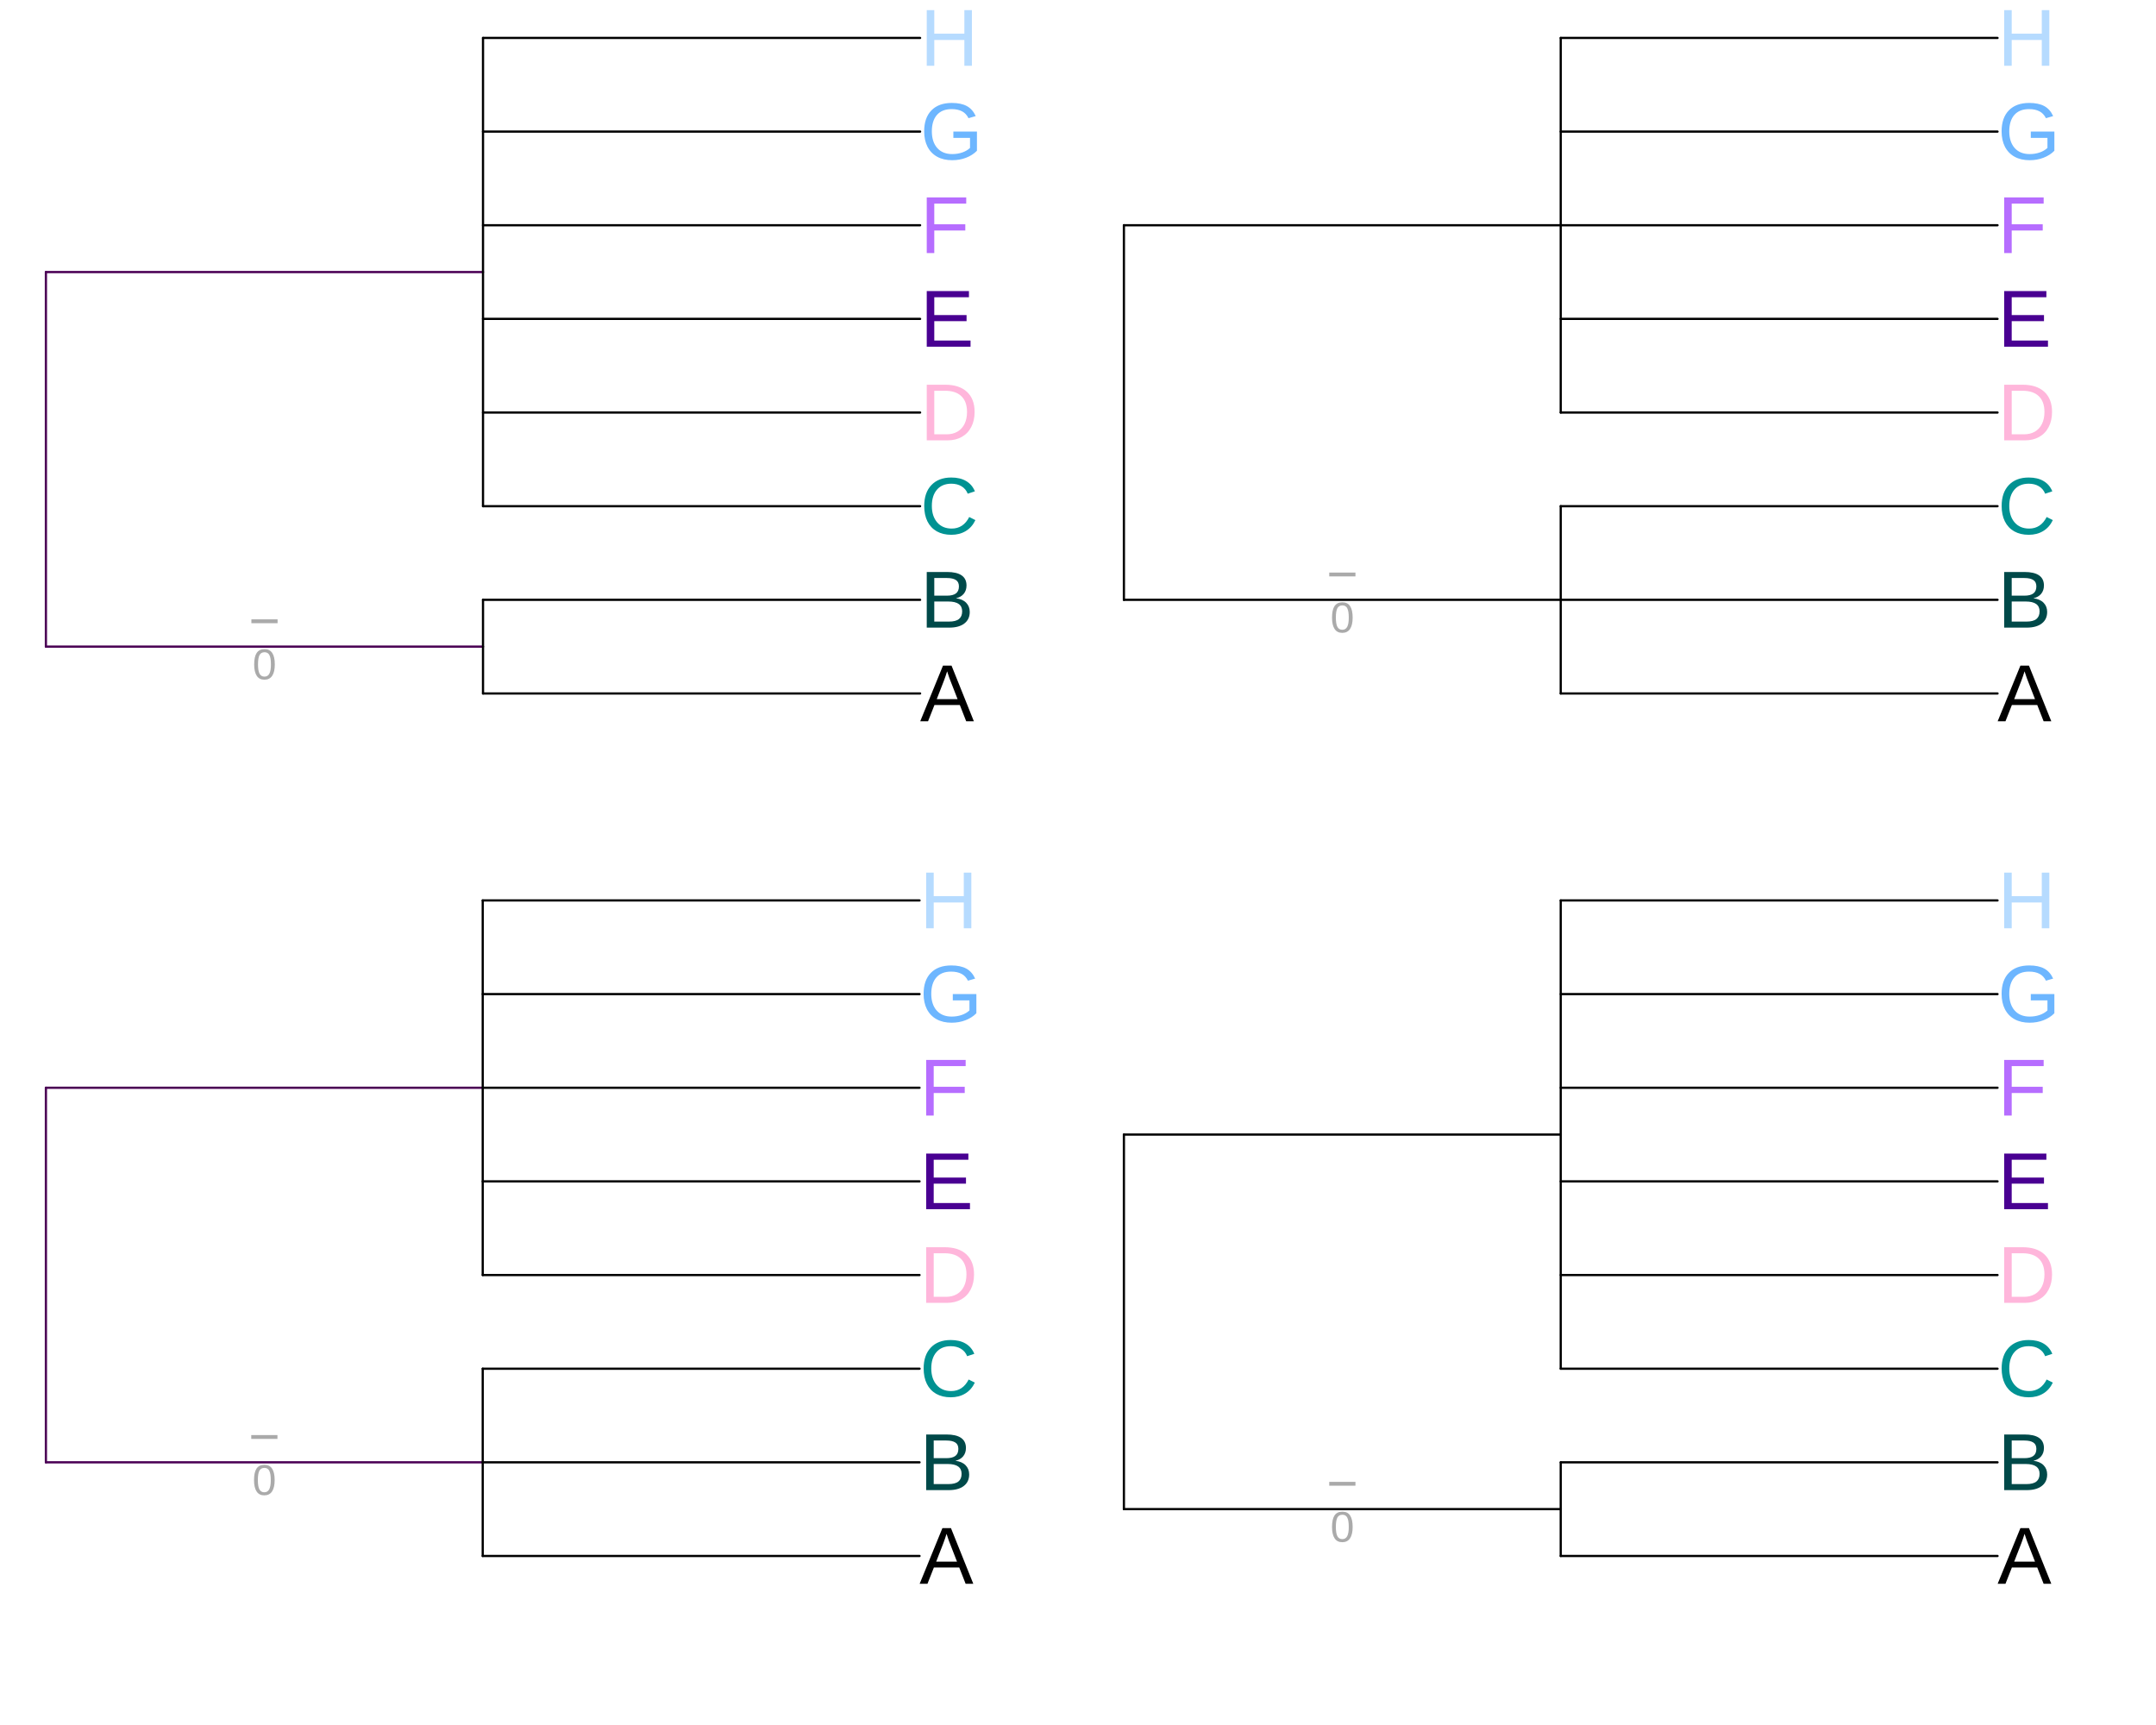
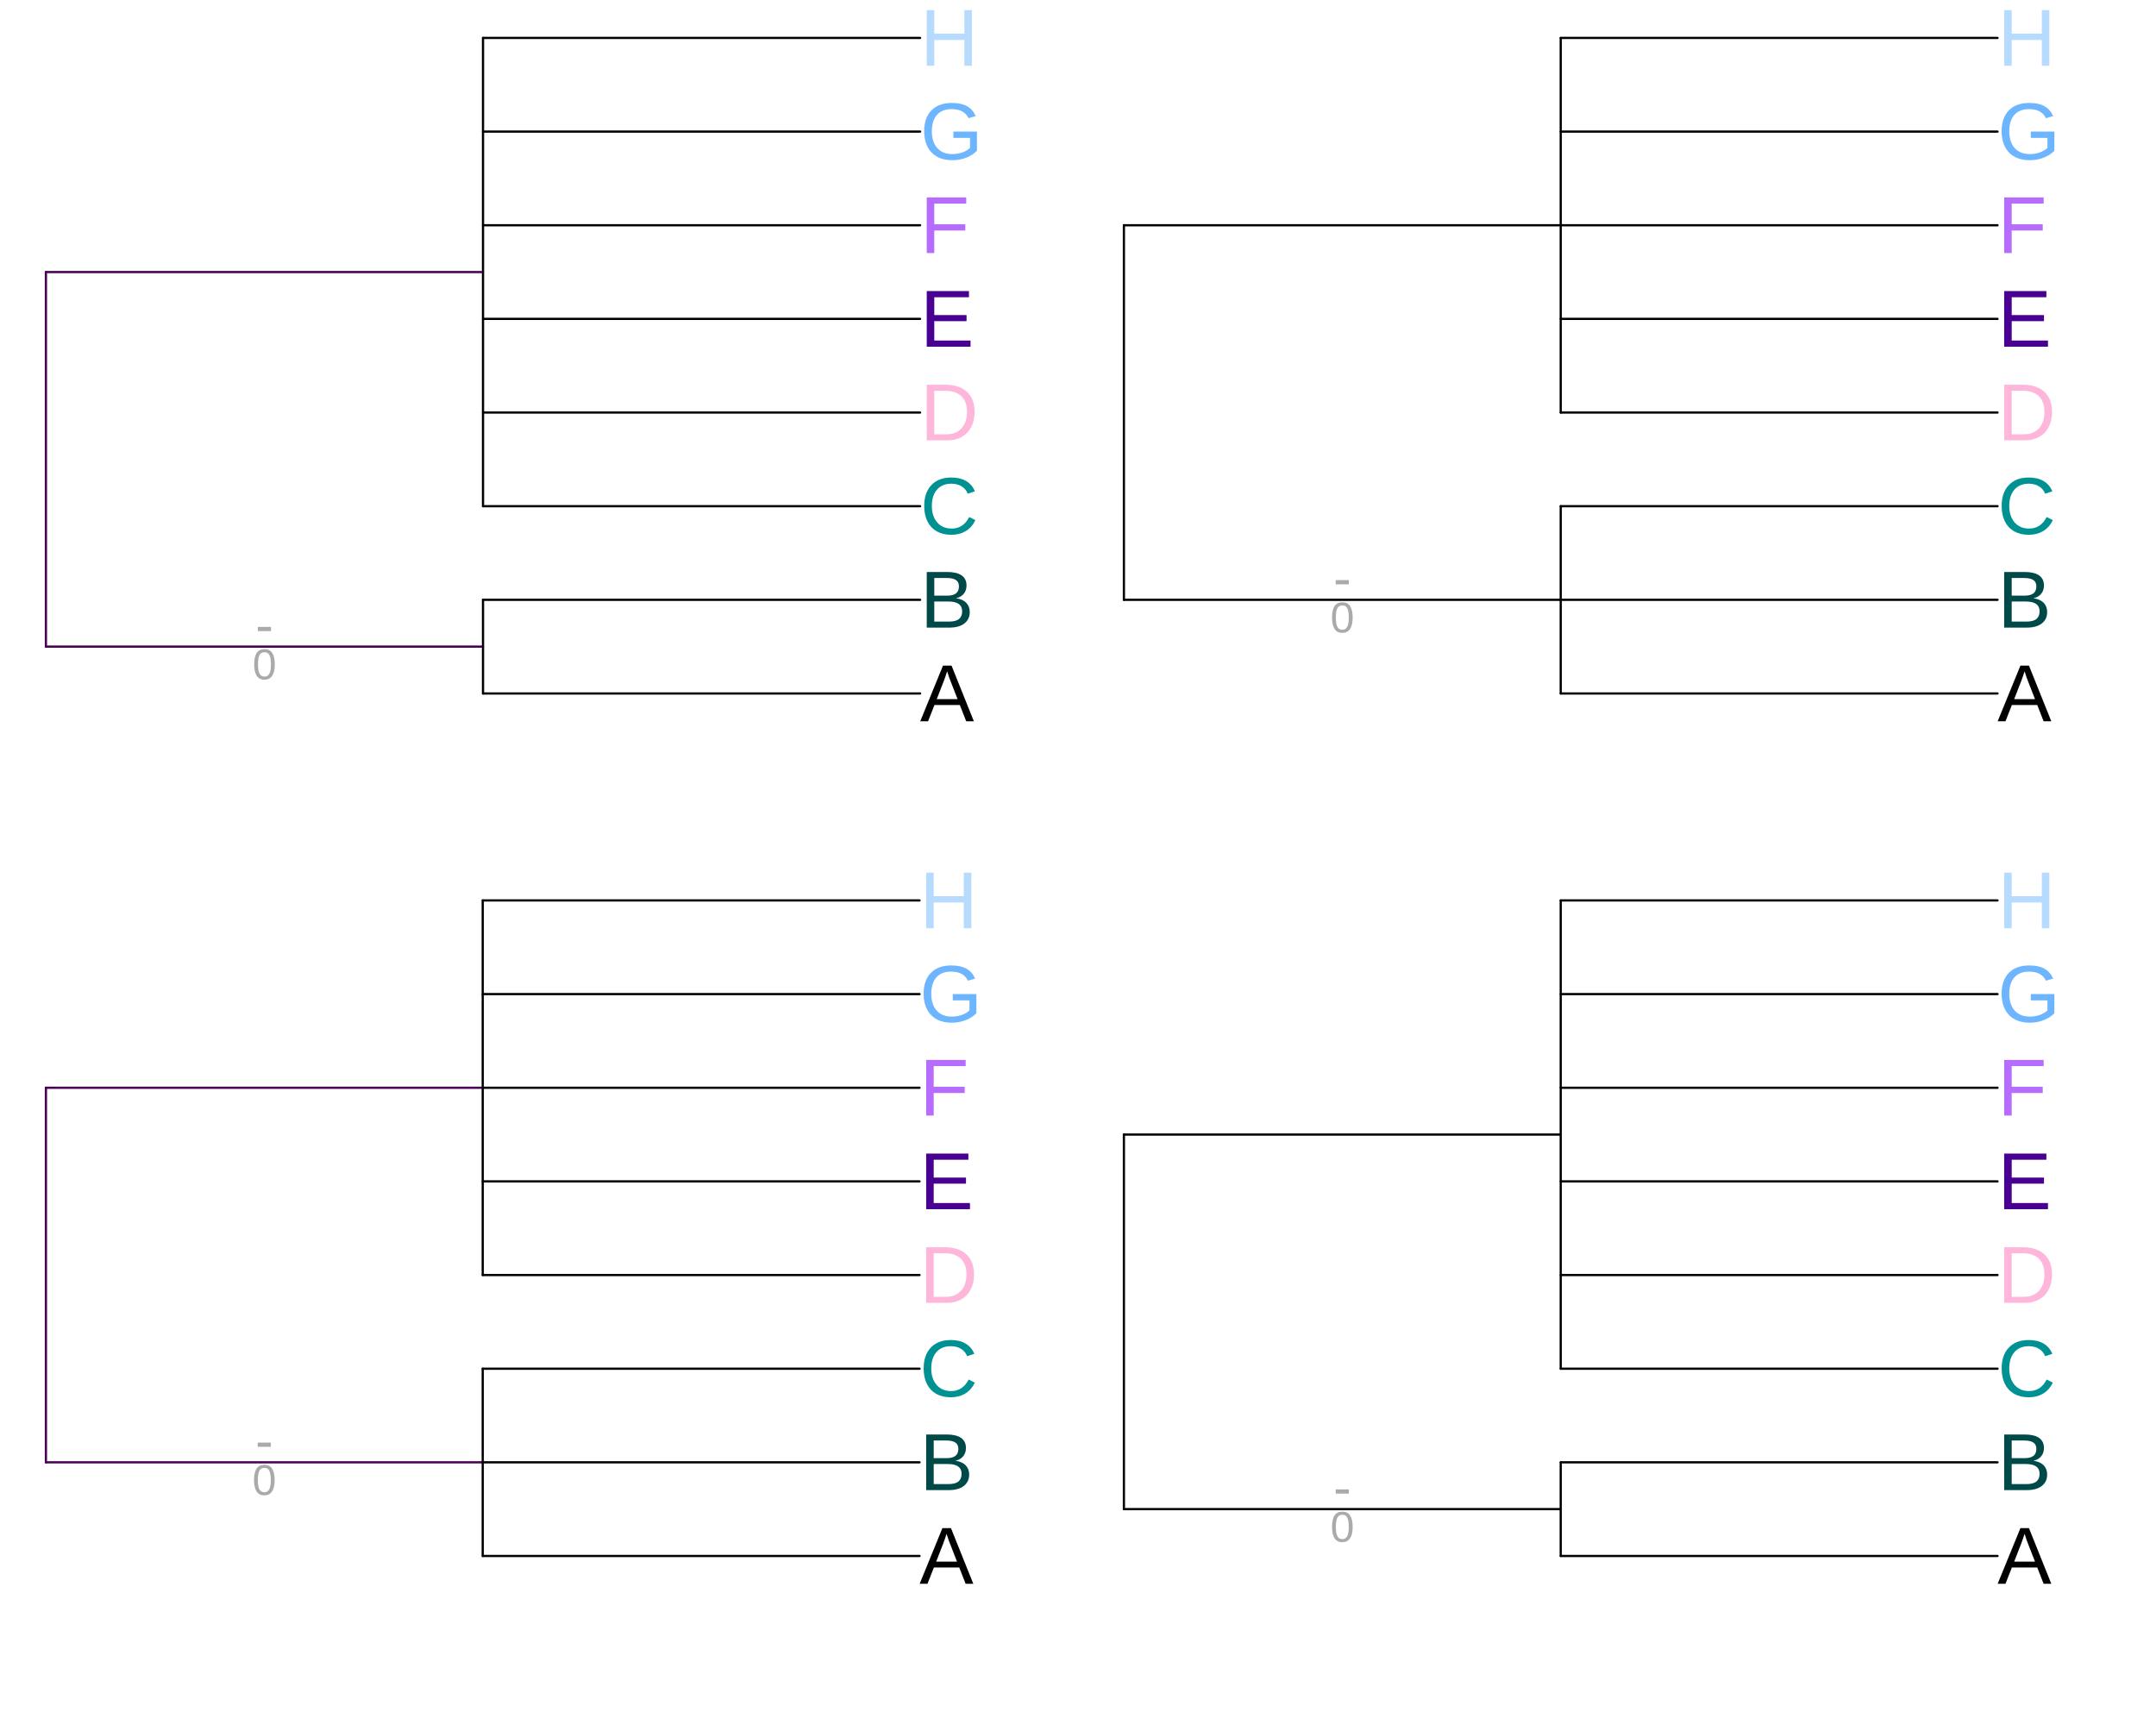
<svg xmlns="http://www.w3.org/2000/svg" viewBox="0 0 720.00 576.00">
  <defs>
    <style type="text/css">
    line, polyline, polygon, path, rect, circle {
      fill: none;
      stroke: #000000;
      stroke-linecap: round;
      stroke-linejoin: round;
      stroke-miterlimit: 10.00;
    }
  </style>
  </defs>
  <rect width="100%" height="100%" style="stroke: none; fill: #FFFFFF;" />
  <defs>
    <clipPath id="cpMC4wMHwzNjAuMDB8Mjg4LjAwfDAuMDA=">
      <rect x="0.00" y="0.00" width="360.00" height="288.00" />
    </clipPath>
  </defs>
  <defs>
    <clipPath id="cpMi4xNnwzNTcuODR8Mjg1Ljg0fDIuMTY=">
      <rect x="2.16" y="2.16" width="355.68" height="283.68" />
    </clipPath>
  </defs>
  <line x1="15.33" y1="215.92" x2="161.30" y2="215.92" style="stroke-width: 0.75; stroke: #4B0055;" clip-path="url(#cpMi4xNnwzNTcuODR8Mjg1Ljg0fDIuMTY=)" />
  <line x1="161.30" y1="231.56" x2="307.27" y2="231.56" style="stroke-width: 0.75;" clip-path="url(#cpMi4xNnwzNTcuODR8Mjg1Ljg0fDIuMTY=)" />
  <line x1="161.30" y1="200.29" x2="307.27" y2="200.29" style="stroke-width: 0.75;" clip-path="url(#cpMi4xNnwzNTcuODR8Mjg1Ljg0fDIuMTY=)" />
  <line x1="15.33" y1="90.84" x2="161.30" y2="90.84" style="stroke-width: 0.75; stroke: #4B0055;" clip-path="url(#cpMi4xNnwzNTcuODR8Mjg1Ljg0fDIuMTY=)" />
  <line x1="161.30" y1="169.02" x2="307.27" y2="169.02" style="stroke-width: 0.75;" clip-path="url(#cpMi4xNnwzNTcuODR8Mjg1Ljg0fDIuMTY=)" />
  <line x1="161.30" y1="137.75" x2="307.27" y2="137.75" style="stroke-width: 0.75;" clip-path="url(#cpMi4xNnwzNTcuODR8Mjg1Ljg0fDIuMTY=)" />
  <line x1="161.30" y1="106.48" x2="307.27" y2="106.48" style="stroke-width: 0.75;" clip-path="url(#cpMi4xNnwzNTcuODR8Mjg1Ljg0fDIuMTY=)" />
  <line x1="161.30" y1="75.21" x2="307.27" y2="75.21" style="stroke-width: 0.75;" clip-path="url(#cpMi4xNnwzNTcuODR8Mjg1Ljg0fDIuMTY=)" />
  <line x1="161.30" y1="43.94" x2="307.27" y2="43.94" style="stroke-width: 0.75;" clip-path="url(#cpMi4xNnwzNTcuODR8Mjg1Ljg0fDIuMTY=)" />
  <line x1="161.30" y1="12.67" x2="307.27" y2="12.67" style="stroke-width: 0.75;" clip-path="url(#cpMi4xNnwzNTcuODR8Mjg1Ljg0fDIuMTY=)" />
  <line x1="15.33" y1="215.92" x2="15.33" y2="90.84" style="stroke-width: 0.75; stroke: #4B0055;" clip-path="url(#cpMi4xNnwzNTcuODR8Mjg1Ljg0fDIuMTY=)" />
  <line x1="161.30" y1="231.56" x2="161.30" y2="200.29" style="stroke-width: 0.75;" clip-path="url(#cpMi4xNnwzNTcuODR8Mjg1Ljg0fDIuMTY=)" />
  <line x1="161.30" y1="169.02" x2="161.30" y2="12.67" style="stroke-width: 0.75;" clip-path="url(#cpMi4xNnwzNTcuODR8Mjg1Ljg0fDIuMTY=)" />
  <g clip-path="url(#cpMi4xNnwzNTcuODR8Mjg1Ljg0fDIuMTY=)">
    <text x="307.27" y="240.84" style="font-size: 27.00px; font-family: Liberation Sans;" textLength="18.02px" lengthAdjust="spacingAndGlyphs">A</text>
  </g>
  <g clip-path="url(#cpMi4xNnwzNTcuODR8Mjg1Ljg0fDIuMTY=)">
    <text x="307.27" y="209.57" style="font-size: 27.00px; fill: #004949; font-family: Liberation Sans;" textLength="18.02px" lengthAdjust="spacingAndGlyphs">B</text>
  </g>
  <g clip-path="url(#cpMi4xNnwzNTcuODR8Mjg1Ljg0fDIuMTY=)">
    <text x="307.27" y="178.31" style="font-size: 27.00px; fill: #009292; font-family: Liberation Sans;" textLength="19.50px" lengthAdjust="spacingAndGlyphs">C</text>
  </g>
  <g clip-path="url(#cpMi4xNnwzNTcuODR8Mjg1Ljg0fDIuMTY=)">
    <text x="307.27" y="147.04" style="font-size: 27.00px; fill: #FFB6DB; font-family: Liberation Sans;" textLength="19.50px" lengthAdjust="spacingAndGlyphs">D</text>
  </g>
  <g clip-path="url(#cpMi4xNnwzNTcuODR8Mjg1Ljg0fDIuMTY=)">
    <text x="307.27" y="115.77" style="font-size: 27.00px; fill: #490092; font-family: Liberation Sans;" textLength="18.02px" lengthAdjust="spacingAndGlyphs">E</text>
  </g>
  <g clip-path="url(#cpMi4xNnwzNTcuODR8Mjg1Ljg0fDIuMTY=)">
    <text x="307.27" y="84.50" style="font-size: 27.00px; fill: #B66DFF; font-family: Liberation Sans;" textLength="16.50px" lengthAdjust="spacingAndGlyphs">F</text>
  </g>
  <g clip-path="url(#cpMi4xNnwzNTcuODR8Mjg1Ljg0fDIuMTY=)">
    <text x="307.27" y="53.23" style="font-size: 27.00px; fill: #6DB6FF; font-family: Liberation Sans;" textLength="21.00px" lengthAdjust="spacingAndGlyphs">G</text>
  </g>
  <g clip-path="url(#cpMi4xNnwzNTcuODR8Mjg1Ljg0fDIuMTY=)">
    <text x="307.27" y="21.96" style="font-size: 27.00px; fill: #B6DBFF; font-family: Liberation Sans;" textLength="19.50px" lengthAdjust="spacingAndGlyphs">H</text>
  </g>
  <g clip-path="url(#cpMi4xNnwzNTcuODR8Mjg1Ljg0fDIuMTY=)">
-     <text x="83.06" y="213.44" style="font-size: 18.00px; fill: #AAAAAA; font-family: Liberation Sans;" textLength="10.52px" lengthAdjust="spacingAndGlyphs">−</text>
+     <text x="85.32" y="214.82" style="font-size: 18.00px; fill: #AAAAAA; font-family: Liberation Sans;" textLength="6.00px" lengthAdjust="spacingAndGlyphs">-</text>
  </g>
  <g clip-path="url(#cpMi4xNnwzNTcuODR8Mjg1Ljg0fDIuMTY=)">
    <text x="84.32" y="226.82" style="font-size: 14.40px; fill: #AAAAAA; font-family: Liberation Sans;" textLength="8.00px" lengthAdjust="spacingAndGlyphs">0</text>
  </g>
  <defs>
    <clipPath id="cpMzYyLjE2fDcxNy44NHwyODUuODR8Mi4xNg==">
      <rect x="362.16" y="2.16" width="355.68" height="283.68" />
    </clipPath>
  </defs>
  <defs>
    <clipPath id="cpMzYwLjAwfDcyMC4wMHwyODguMDB8MC4wMA==">
      <rect x="360.00" y="0.00" width="360.00" height="288.00" />
    </clipPath>
  </defs>
  <defs>
    <clipPath id="cpMzYyLjE2fDcxNy44NHwyODUuODR8Mi4xNg==">
      <rect x="362.16" y="2.16" width="355.68" height="283.68" />
    </clipPath>
  </defs>
  <line x1="375.33" y1="200.29" x2="521.21" y2="200.29" style="stroke-width: 0.75;" clip-path="url(#cpMzYyLjE2fDcxNy44NHwyODUuODR8Mi4xNg==)" />
  <line x1="521.21" y1="231.56" x2="667.08" y2="231.56" style="stroke-width: 0.75;" clip-path="url(#cpMzYyLjE2fDcxNy44NHwyODUuODR8Mi4xNg==)" />
  <line x1="521.21" y1="200.29" x2="667.08" y2="200.29" style="stroke-width: 0.75;" clip-path="url(#cpMzYyLjE2fDcxNy44NHwyODUuODR8Mi4xNg==)" />
  <line x1="521.21" y1="169.02" x2="667.08" y2="169.02" style="stroke-width: 0.75;" clip-path="url(#cpMzYyLjE2fDcxNy44NHwyODUuODR8Mi4xNg==)" />
  <line x1="375.33" y1="75.21" x2="521.21" y2="75.21" style="stroke-width: 0.75;" clip-path="url(#cpMzYyLjE2fDcxNy44NHwyODUuODR8Mi4xNg==)" />
  <line x1="521.21" y1="137.75" x2="667.08" y2="137.75" style="stroke-width: 0.75;" clip-path="url(#cpMzYyLjE2fDcxNy44NHwyODUuODR8Mi4xNg==)" />
  <line x1="521.21" y1="106.48" x2="667.08" y2="106.48" style="stroke-width: 0.75;" clip-path="url(#cpMzYyLjE2fDcxNy44NHwyODUuODR8Mi4xNg==)" />
  <line x1="521.21" y1="75.21" x2="667.08" y2="75.21" style="stroke-width: 0.75;" clip-path="url(#cpMzYyLjE2fDcxNy44NHwyODUuODR8Mi4xNg==)" />
  <line x1="521.21" y1="43.94" x2="667.08" y2="43.94" style="stroke-width: 0.75;" clip-path="url(#cpMzYyLjE2fDcxNy44NHwyODUuODR8Mi4xNg==)" />
  <line x1="521.21" y1="12.67" x2="667.08" y2="12.67" style="stroke-width: 0.75;" clip-path="url(#cpMzYyLjE2fDcxNy44NHwyODUuODR8Mi4xNg==)" />
  <line x1="375.33" y1="200.29" x2="375.33" y2="75.21" style="stroke-width: 0.75;" clip-path="url(#cpMzYyLjE2fDcxNy44NHwyODUuODR8Mi4xNg==)" />
  <line x1="521.21" y1="231.56" x2="521.21" y2="169.02" style="stroke-width: 0.75;" clip-path="url(#cpMzYyLjE2fDcxNy44NHwyODUuODR8Mi4xNg==)" />
  <line x1="521.21" y1="137.75" x2="521.21" y2="12.67" style="stroke-width: 0.75;" clip-path="url(#cpMzYyLjE2fDcxNy44NHwyODUuODR8Mi4xNg==)" />
  <g clip-path="url(#cpMzYyLjE2fDcxNy44NHwyODUuODR8Mi4xNg==)">
    <text x="667.08" y="240.84" style="font-size: 27.00px; font-family: Liberation Sans;" textLength="18.02px" lengthAdjust="spacingAndGlyphs">A</text>
  </g>
  <g clip-path="url(#cpMzYyLjE2fDcxNy44NHwyODUuODR8Mi4xNg==)">
    <text x="667.08" y="209.57" style="font-size: 27.00px; fill: #004949; font-family: Liberation Sans;" textLength="18.02px" lengthAdjust="spacingAndGlyphs">B</text>
  </g>
  <g clip-path="url(#cpMzYyLjE2fDcxNy44NHwyODUuODR8Mi4xNg==)">
    <text x="667.08" y="178.31" style="font-size: 27.00px; fill: #009292; font-family: Liberation Sans;" textLength="19.50px" lengthAdjust="spacingAndGlyphs">C</text>
  </g>
  <g clip-path="url(#cpMzYyLjE2fDcxNy44NHwyODUuODR8Mi4xNg==)">
    <text x="667.08" y="147.04" style="font-size: 27.00px; fill: #FFB6DB; font-family: Liberation Sans;" textLength="19.50px" lengthAdjust="spacingAndGlyphs">D</text>
  </g>
  <g clip-path="url(#cpMzYyLjE2fDcxNy44NHwyODUuODR8Mi4xNg==)">
    <text x="667.08" y="115.77" style="font-size: 27.00px; fill: #490092; font-family: Liberation Sans;" textLength="18.02px" lengthAdjust="spacingAndGlyphs">E</text>
  </g>
  <g clip-path="url(#cpMzYyLjE2fDcxNy44NHwyODUuODR8Mi4xNg==)">
    <text x="667.08" y="84.50" style="font-size: 27.00px; fill: #B66DFF; font-family: Liberation Sans;" textLength="16.50px" lengthAdjust="spacingAndGlyphs">F</text>
  </g>
  <g clip-path="url(#cpMzYyLjE2fDcxNy44NHwyODUuODR8Mi4xNg==)">
    <text x="667.08" y="53.23" style="font-size: 27.00px; fill: #6DB6FF; font-family: Liberation Sans;" textLength="21.00px" lengthAdjust="spacingAndGlyphs">G</text>
  </g>
  <g clip-path="url(#cpMzYyLjE2fDcxNy44NHwyODUuODR8Mi4xNg==)">
    <text x="667.08" y="21.96" style="font-size: 27.00px; fill: #B6DBFF; font-family: Liberation Sans;" textLength="19.50px" lengthAdjust="spacingAndGlyphs">H</text>
  </g>
  <g clip-path="url(#cpMzYyLjE2fDcxNy44NHwyODUuODR8Mi4xNg==)">
-     <text x="443.01" y="197.81" style="font-size: 18.00px; fill: #AAAAAA; font-family: Liberation Sans;" textLength="10.52px" lengthAdjust="spacingAndGlyphs">−</text>
+     <text x="445.27" y="199.19" style="font-size: 18.00px; fill: #AAAAAA; font-family: Liberation Sans;" textLength="6.00px" lengthAdjust="spacingAndGlyphs">-</text>
  </g>
  <g clip-path="url(#cpMzYyLjE2fDcxNy44NHwyODUuODR8Mi4xNg==)">
    <text x="444.27" y="211.18" style="font-size: 14.40px; fill: #AAAAAA; font-family: Liberation Sans;" textLength="8.00px" lengthAdjust="spacingAndGlyphs">0</text>
  </g>
  <defs>
    <clipPath id="cpMi4xNnwzNTcuODR8NTczLjg0fDI5MC4xNg==">
      <rect x="2.16" y="290.16" width="355.68" height="283.68" />
    </clipPath>
  </defs>
  <defs>
    <clipPath id="cpMC4wMHwzNjAuMDB8NTc2LjAwfDI4OC4wMA==">
      <rect x="0.00" y="288.00" width="360.00" height="288.00" />
    </clipPath>
  </defs>
  <defs>
    <clipPath id="cpMi4xNnwzNTcuODR8NTczLjg0fDI5MC4xNg==">
      <rect x="2.16" y="290.16" width="355.68" height="283.68" />
    </clipPath>
  </defs>
  <line x1="15.33" y1="488.29" x2="161.21" y2="488.29" style="stroke-width: 0.75; stroke: #4B0055;" clip-path="url(#cpMi4xNnwzNTcuODR8NTczLjg0fDI5MC4xNg==)" />
  <line x1="161.21" y1="519.56" x2="307.08" y2="519.56" style="stroke-width: 0.75;" clip-path="url(#cpMi4xNnwzNTcuODR8NTczLjg0fDI5MC4xNg==)" />
  <line x1="161.21" y1="488.29" x2="307.08" y2="488.29" style="stroke-width: 0.75;" clip-path="url(#cpMi4xNnwzNTcuODR8NTczLjg0fDI5MC4xNg==)" />
  <line x1="161.21" y1="457.02" x2="307.08" y2="457.02" style="stroke-width: 0.75;" clip-path="url(#cpMi4xNnwzNTcuODR8NTczLjg0fDI5MC4xNg==)" />
  <line x1="15.33" y1="363.21" x2="161.21" y2="363.21" style="stroke-width: 0.75; stroke: #4B0055;" clip-path="url(#cpMi4xNnwzNTcuODR8NTczLjg0fDI5MC4xNg==)" />
  <line x1="161.21" y1="425.75" x2="307.08" y2="425.75" style="stroke-width: 0.75;" clip-path="url(#cpMi4xNnwzNTcuODR8NTczLjg0fDI5MC4xNg==)" />
  <line x1="161.21" y1="394.48" x2="307.08" y2="394.48" style="stroke-width: 0.75;" clip-path="url(#cpMi4xNnwzNTcuODR8NTczLjg0fDI5MC4xNg==)" />
  <line x1="161.21" y1="363.21" x2="307.08" y2="363.21" style="stroke-width: 0.75;" clip-path="url(#cpMi4xNnwzNTcuODR8NTczLjg0fDI5MC4xNg==)" />
  <line x1="161.21" y1="331.94" x2="307.08" y2="331.94" style="stroke-width: 0.75;" clip-path="url(#cpMi4xNnwzNTcuODR8NTczLjg0fDI5MC4xNg==)" />
  <line x1="161.21" y1="300.67" x2="307.08" y2="300.67" style="stroke-width: 0.75;" clip-path="url(#cpMi4xNnwzNTcuODR8NTczLjg0fDI5MC4xNg==)" />
  <line x1="15.33" y1="488.29" x2="15.33" y2="363.21" style="stroke-width: 0.75; stroke: #4B0055;" clip-path="url(#cpMi4xNnwzNTcuODR8NTczLjg0fDI5MC4xNg==)" />
  <line x1="161.21" y1="519.56" x2="161.21" y2="457.02" style="stroke-width: 0.75;" clip-path="url(#cpMi4xNnwzNTcuODR8NTczLjg0fDI5MC4xNg==)" />
  <line x1="161.21" y1="425.75" x2="161.21" y2="300.67" style="stroke-width: 0.75;" clip-path="url(#cpMi4xNnwzNTcuODR8NTczLjg0fDI5MC4xNg==)" />
  <g clip-path="url(#cpMi4xNnwzNTcuODR8NTczLjg0fDI5MC4xNg==)">
    <text x="307.08" y="528.84" style="font-size: 27.00px; font-family: Liberation Sans;" textLength="18.02px" lengthAdjust="spacingAndGlyphs">A</text>
  </g>
  <g clip-path="url(#cpMi4xNnwzNTcuODR8NTczLjg0fDI5MC4xNg==)">
    <text x="307.08" y="497.57" style="font-size: 27.00px; fill: #004949; font-family: Liberation Sans;" textLength="18.02px" lengthAdjust="spacingAndGlyphs">B</text>
  </g>
  <g clip-path="url(#cpMi4xNnwzNTcuODR8NTczLjg0fDI5MC4xNg==)">
    <text x="307.08" y="466.31" style="font-size: 27.00px; fill: #009292; font-family: Liberation Sans;" textLength="19.50px" lengthAdjust="spacingAndGlyphs">C</text>
  </g>
  <g clip-path="url(#cpMi4xNnwzNTcuODR8NTczLjg0fDI5MC4xNg==)">
    <text x="307.08" y="435.04" style="font-size: 27.00px; fill: #FFB6DB; font-family: Liberation Sans;" textLength="19.50px" lengthAdjust="spacingAndGlyphs">D</text>
  </g>
  <g clip-path="url(#cpMi4xNnwzNTcuODR8NTczLjg0fDI5MC4xNg==)">
    <text x="307.08" y="403.77" style="font-size: 27.00px; fill: #490092; font-family: Liberation Sans;" textLength="18.02px" lengthAdjust="spacingAndGlyphs">E</text>
  </g>
  <g clip-path="url(#cpMi4xNnwzNTcuODR8NTczLjg0fDI5MC4xNg==)">
    <text x="307.08" y="372.50" style="font-size: 27.00px; fill: #B66DFF; font-family: Liberation Sans;" textLength="16.50px" lengthAdjust="spacingAndGlyphs">F</text>
  </g>
  <g clip-path="url(#cpMi4xNnwzNTcuODR8NTczLjg0fDI5MC4xNg==)">
    <text x="307.08" y="341.23" style="font-size: 27.00px; fill: #6DB6FF; font-family: Liberation Sans;" textLength="21.00px" lengthAdjust="spacingAndGlyphs">G</text>
  </g>
  <g clip-path="url(#cpMi4xNnwzNTcuODR8NTczLjg0fDI5MC4xNg==)">
    <text x="307.08" y="309.96" style="font-size: 27.00px; fill: #B6DBFF; font-family: Liberation Sans;" textLength="19.50px" lengthAdjust="spacingAndGlyphs">H</text>
  </g>
  <g clip-path="url(#cpMi4xNnwzNTcuODR8NTczLjg0fDI5MC4xNg==)">
-     <text x="83.01" y="485.81" style="font-size: 18.00px; fill: #AAAAAA; font-family: Liberation Sans;" textLength="10.52px" lengthAdjust="spacingAndGlyphs">−</text>
+     <text x="85.27" y="487.19" style="font-size: 18.00px; fill: #AAAAAA; font-family: Liberation Sans;" textLength="6.00px" lengthAdjust="spacingAndGlyphs">-</text>
  </g>
  <g clip-path="url(#cpMi4xNnwzNTcuODR8NTczLjg0fDI5MC4xNg==)">
    <text x="84.27" y="499.18" style="font-size: 14.40px; fill: #AAAAAA; font-family: Liberation Sans;" textLength="8.00px" lengthAdjust="spacingAndGlyphs">0</text>
  </g>
  <defs>
    <clipPath id="cpMzYyLjE2fDcxNy44NHw1NzMuODR8MjkwLjE2">
      <rect x="362.16" y="290.16" width="355.68" height="283.68" />
    </clipPath>
  </defs>
  <defs>
    <clipPath id="cpMzYwLjAwfDcyMC4wMHw1NzYuMDB8Mjg4LjAw">
      <rect x="360.00" y="288.00" width="360.00" height="288.00" />
    </clipPath>
  </defs>
  <defs>
    <clipPath id="cpMzYyLjE2fDcxNy44NHw1NzMuODR8MjkwLjE2">
      <rect x="362.16" y="290.16" width="355.68" height="283.68" />
    </clipPath>
  </defs>
  <line x1="375.33" y1="503.92" x2="521.21" y2="503.92" style="stroke-width: 0.75;" clip-path="url(#cpMzYyLjE2fDcxNy44NHw1NzMuODR8MjkwLjE2)" />
  <line x1="521.21" y1="519.56" x2="667.08" y2="519.56" style="stroke-width: 0.75;" clip-path="url(#cpMzYyLjE2fDcxNy44NHw1NzMuODR8MjkwLjE2)" />
  <line x1="521.21" y1="488.29" x2="667.08" y2="488.29" style="stroke-width: 0.75;" clip-path="url(#cpMzYyLjE2fDcxNy44NHw1NzMuODR8MjkwLjE2)" />
  <line x1="375.33" y1="378.84" x2="521.21" y2="378.84" style="stroke-width: 0.75;" clip-path="url(#cpMzYyLjE2fDcxNy44NHw1NzMuODR8MjkwLjE2)" />
  <line x1="521.21" y1="457.02" x2="667.08" y2="457.02" style="stroke-width: 0.75;" clip-path="url(#cpMzYyLjE2fDcxNy44NHw1NzMuODR8MjkwLjE2)" />
  <line x1="521.21" y1="425.75" x2="667.08" y2="425.75" style="stroke-width: 0.75;" clip-path="url(#cpMzYyLjE2fDcxNy44NHw1NzMuODR8MjkwLjE2)" />
  <line x1="521.21" y1="394.48" x2="667.08" y2="394.48" style="stroke-width: 0.75;" clip-path="url(#cpMzYyLjE2fDcxNy44NHw1NzMuODR8MjkwLjE2)" />
  <line x1="521.21" y1="363.21" x2="667.08" y2="363.21" style="stroke-width: 0.75;" clip-path="url(#cpMzYyLjE2fDcxNy44NHw1NzMuODR8MjkwLjE2)" />
  <line x1="521.21" y1="331.94" x2="667.08" y2="331.94" style="stroke-width: 0.75;" clip-path="url(#cpMzYyLjE2fDcxNy44NHw1NzMuODR8MjkwLjE2)" />
  <line x1="521.21" y1="300.67" x2="667.08" y2="300.67" style="stroke-width: 0.75;" clip-path="url(#cpMzYyLjE2fDcxNy44NHw1NzMuODR8MjkwLjE2)" />
  <line x1="375.33" y1="503.92" x2="375.33" y2="378.84" style="stroke-width: 0.75;" clip-path="url(#cpMzYyLjE2fDcxNy44NHw1NzMuODR8MjkwLjE2)" />
  <line x1="521.21" y1="519.56" x2="521.21" y2="488.29" style="stroke-width: 0.75;" clip-path="url(#cpMzYyLjE2fDcxNy44NHw1NzMuODR8MjkwLjE2)" />
  <line x1="521.21" y1="457.02" x2="521.21" y2="300.67" style="stroke-width: 0.75;" clip-path="url(#cpMzYyLjE2fDcxNy44NHw1NzMuODR8MjkwLjE2)" />
  <g clip-path="url(#cpMzYyLjE2fDcxNy44NHw1NzMuODR8MjkwLjE2)">
    <text x="667.08" y="528.84" style="font-size: 27.00px; font-family: Liberation Sans;" textLength="18.02px" lengthAdjust="spacingAndGlyphs">A</text>
  </g>
  <g clip-path="url(#cpMzYyLjE2fDcxNy44NHw1NzMuODR8MjkwLjE2)">
    <text x="667.08" y="497.57" style="font-size: 27.00px; fill: #004949; font-family: Liberation Sans;" textLength="18.02px" lengthAdjust="spacingAndGlyphs">B</text>
  </g>
  <g clip-path="url(#cpMzYyLjE2fDcxNy44NHw1NzMuODR8MjkwLjE2)">
    <text x="667.08" y="466.31" style="font-size: 27.00px; fill: #009292; font-family: Liberation Sans;" textLength="19.50px" lengthAdjust="spacingAndGlyphs">C</text>
  </g>
  <g clip-path="url(#cpMzYyLjE2fDcxNy44NHw1NzMuODR8MjkwLjE2)">
    <text x="667.08" y="435.04" style="font-size: 27.00px; fill: #FFB6DB; font-family: Liberation Sans;" textLength="19.50px" lengthAdjust="spacingAndGlyphs">D</text>
  </g>
  <g clip-path="url(#cpMzYyLjE2fDcxNy44NHw1NzMuODR8MjkwLjE2)">
    <text x="667.08" y="403.77" style="font-size: 27.00px; fill: #490092; font-family: Liberation Sans;" textLength="18.02px" lengthAdjust="spacingAndGlyphs">E</text>
  </g>
  <g clip-path="url(#cpMzYyLjE2fDcxNy44NHw1NzMuODR8MjkwLjE2)">
    <text x="667.08" y="372.50" style="font-size: 27.00px; fill: #B66DFF; font-family: Liberation Sans;" textLength="16.50px" lengthAdjust="spacingAndGlyphs">F</text>
  </g>
  <g clip-path="url(#cpMzYyLjE2fDcxNy44NHw1NzMuODR8MjkwLjE2)">
    <text x="667.08" y="341.23" style="font-size: 27.00px; fill: #6DB6FF; font-family: Liberation Sans;" textLength="21.00px" lengthAdjust="spacingAndGlyphs">G</text>
  </g>
  <g clip-path="url(#cpMzYyLjE2fDcxNy44NHw1NzMuODR8MjkwLjE2)">
    <text x="667.08" y="309.96" style="font-size: 27.00px; fill: #B6DBFF; font-family: Liberation Sans;" textLength="19.50px" lengthAdjust="spacingAndGlyphs">H</text>
  </g>
  <g clip-path="url(#cpMzYyLjE2fDcxNy44NHw1NzMuODR8MjkwLjE2)">
-     <text x="443.01" y="501.44" style="font-size: 18.00px; fill: #AAAAAA; font-family: Liberation Sans;" textLength="10.52px" lengthAdjust="spacingAndGlyphs">−</text>
+     <text x="445.27" y="502.82" style="font-size: 18.00px; fill: #AAAAAA; font-family: Liberation Sans;" textLength="6.00px" lengthAdjust="spacingAndGlyphs">-</text>
  </g>
  <g clip-path="url(#cpMzYyLjE2fDcxNy44NHw1NzMuODR8MjkwLjE2)">
    <text x="444.27" y="514.82" style="font-size: 14.40px; fill: #AAAAAA; font-family: Liberation Sans;" textLength="8.00px" lengthAdjust="spacingAndGlyphs">0</text>
  </g>
</svg>
